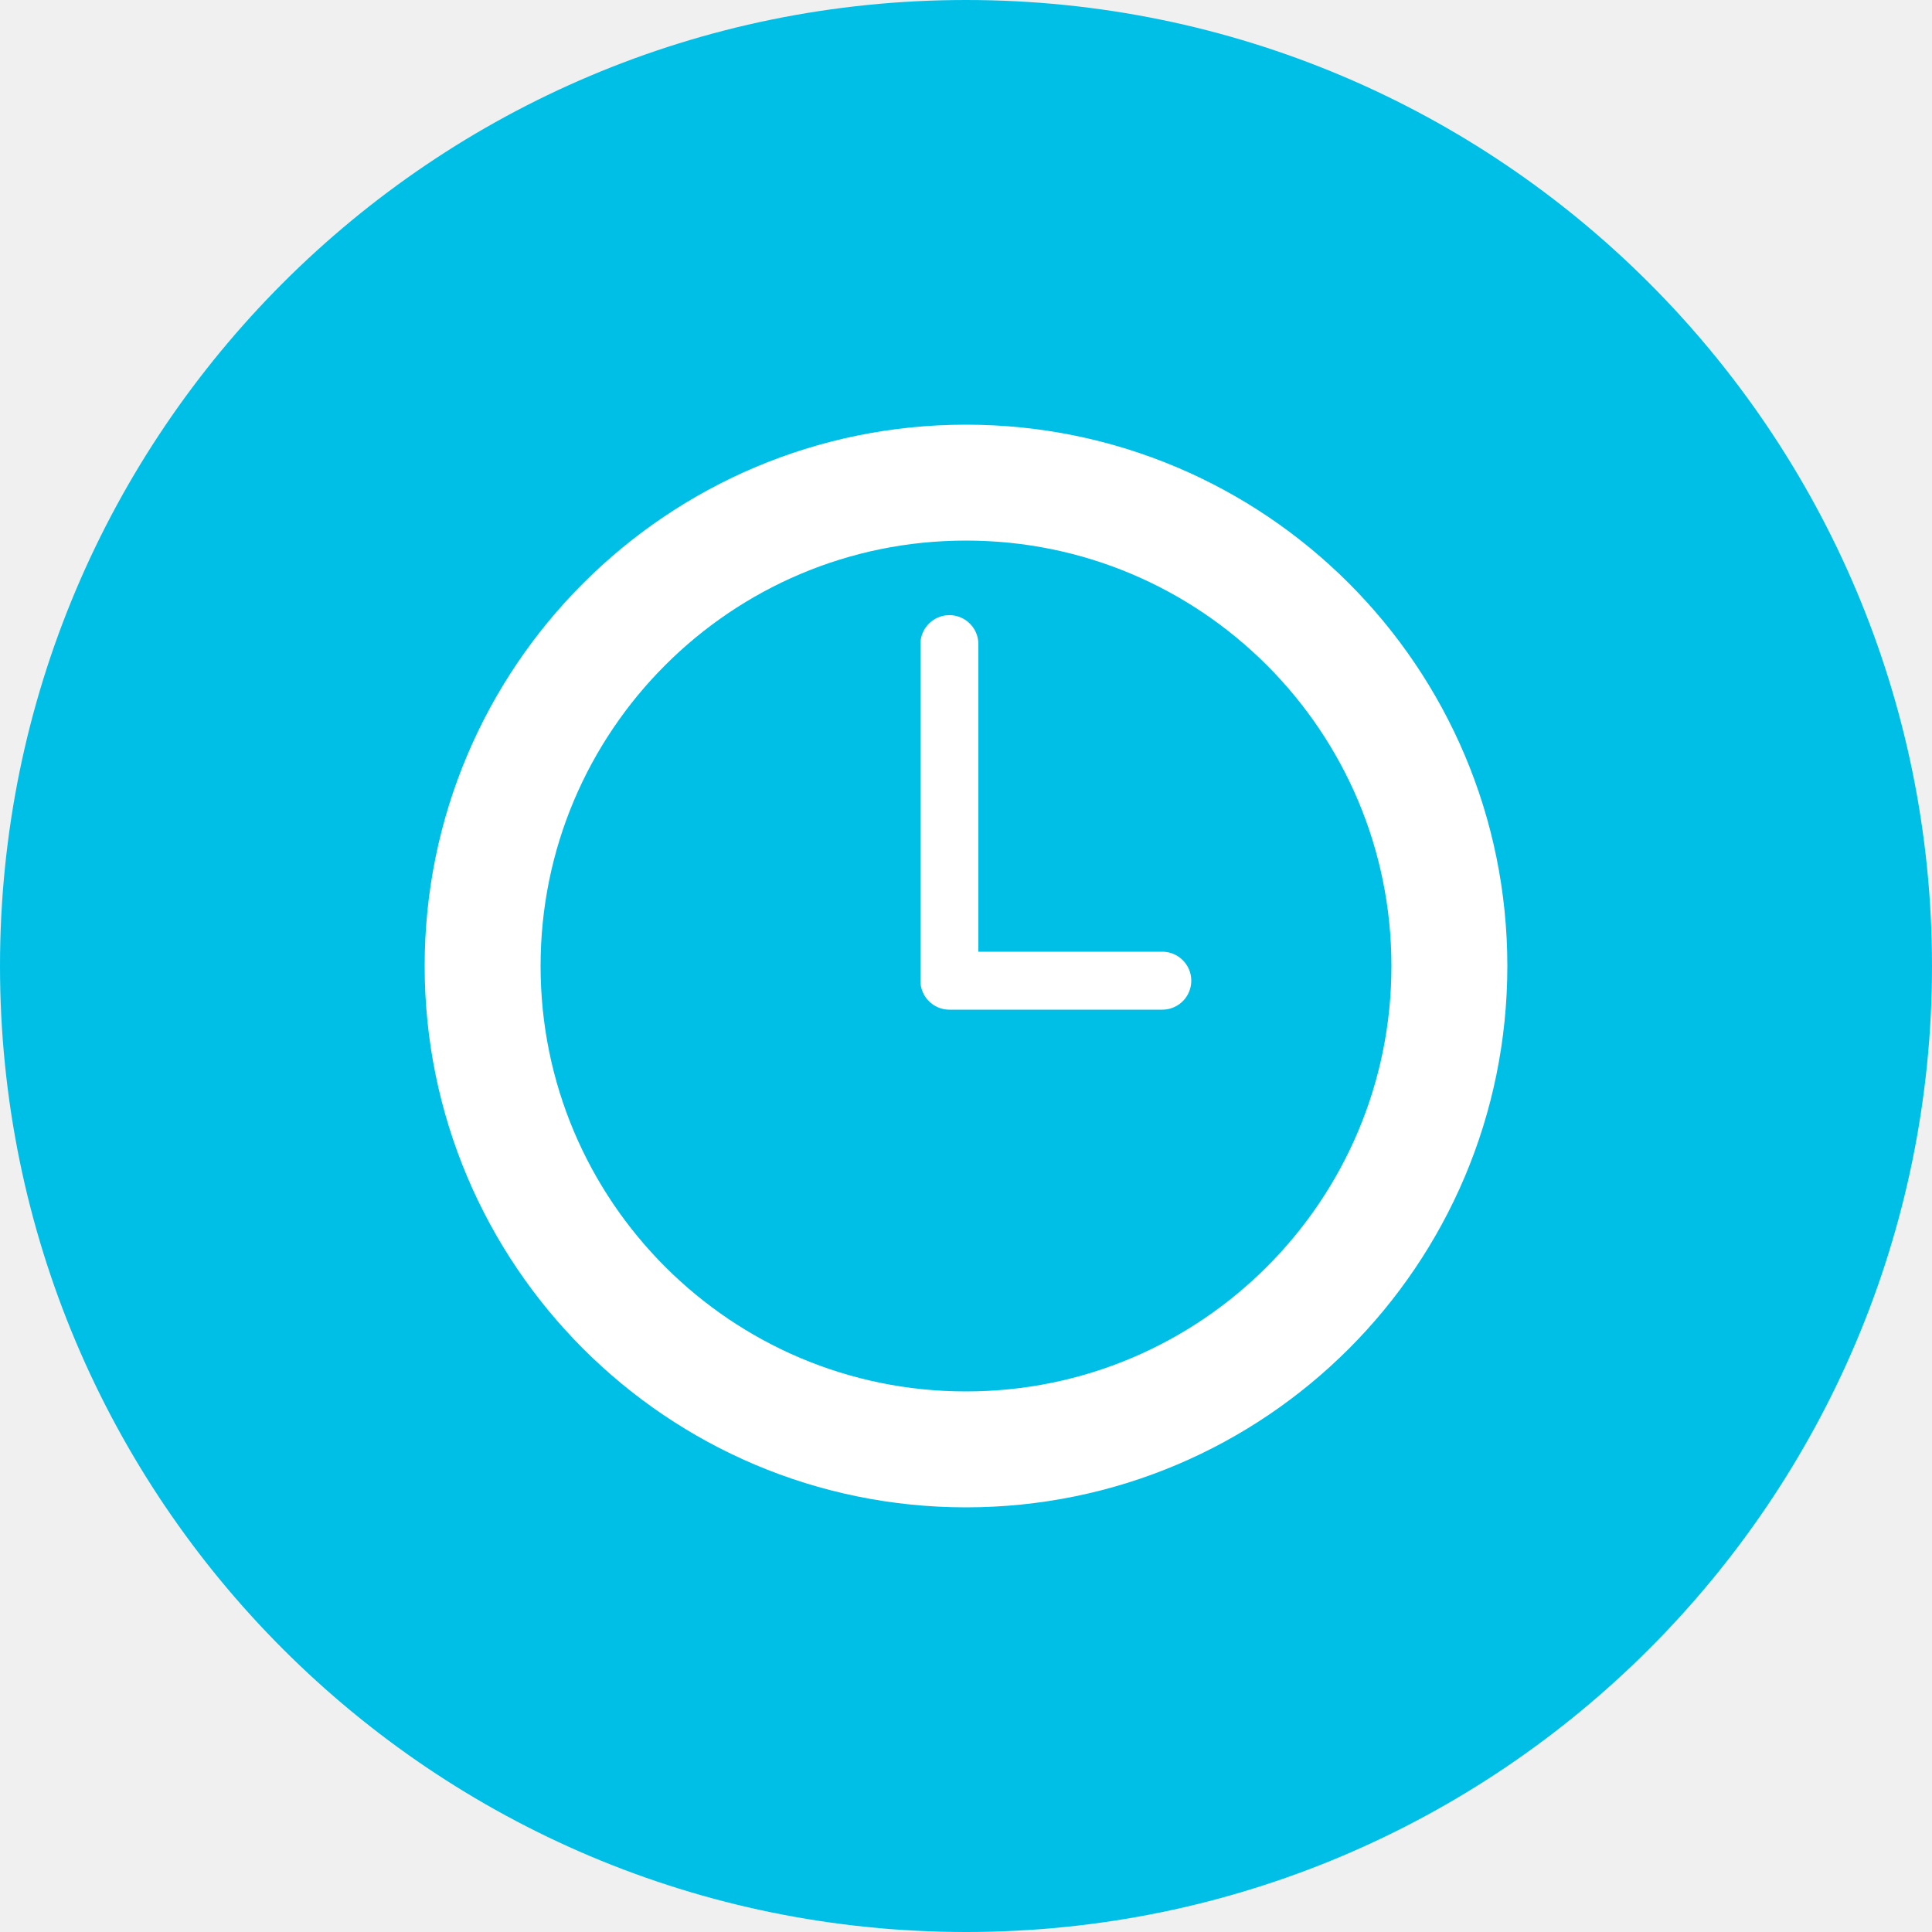
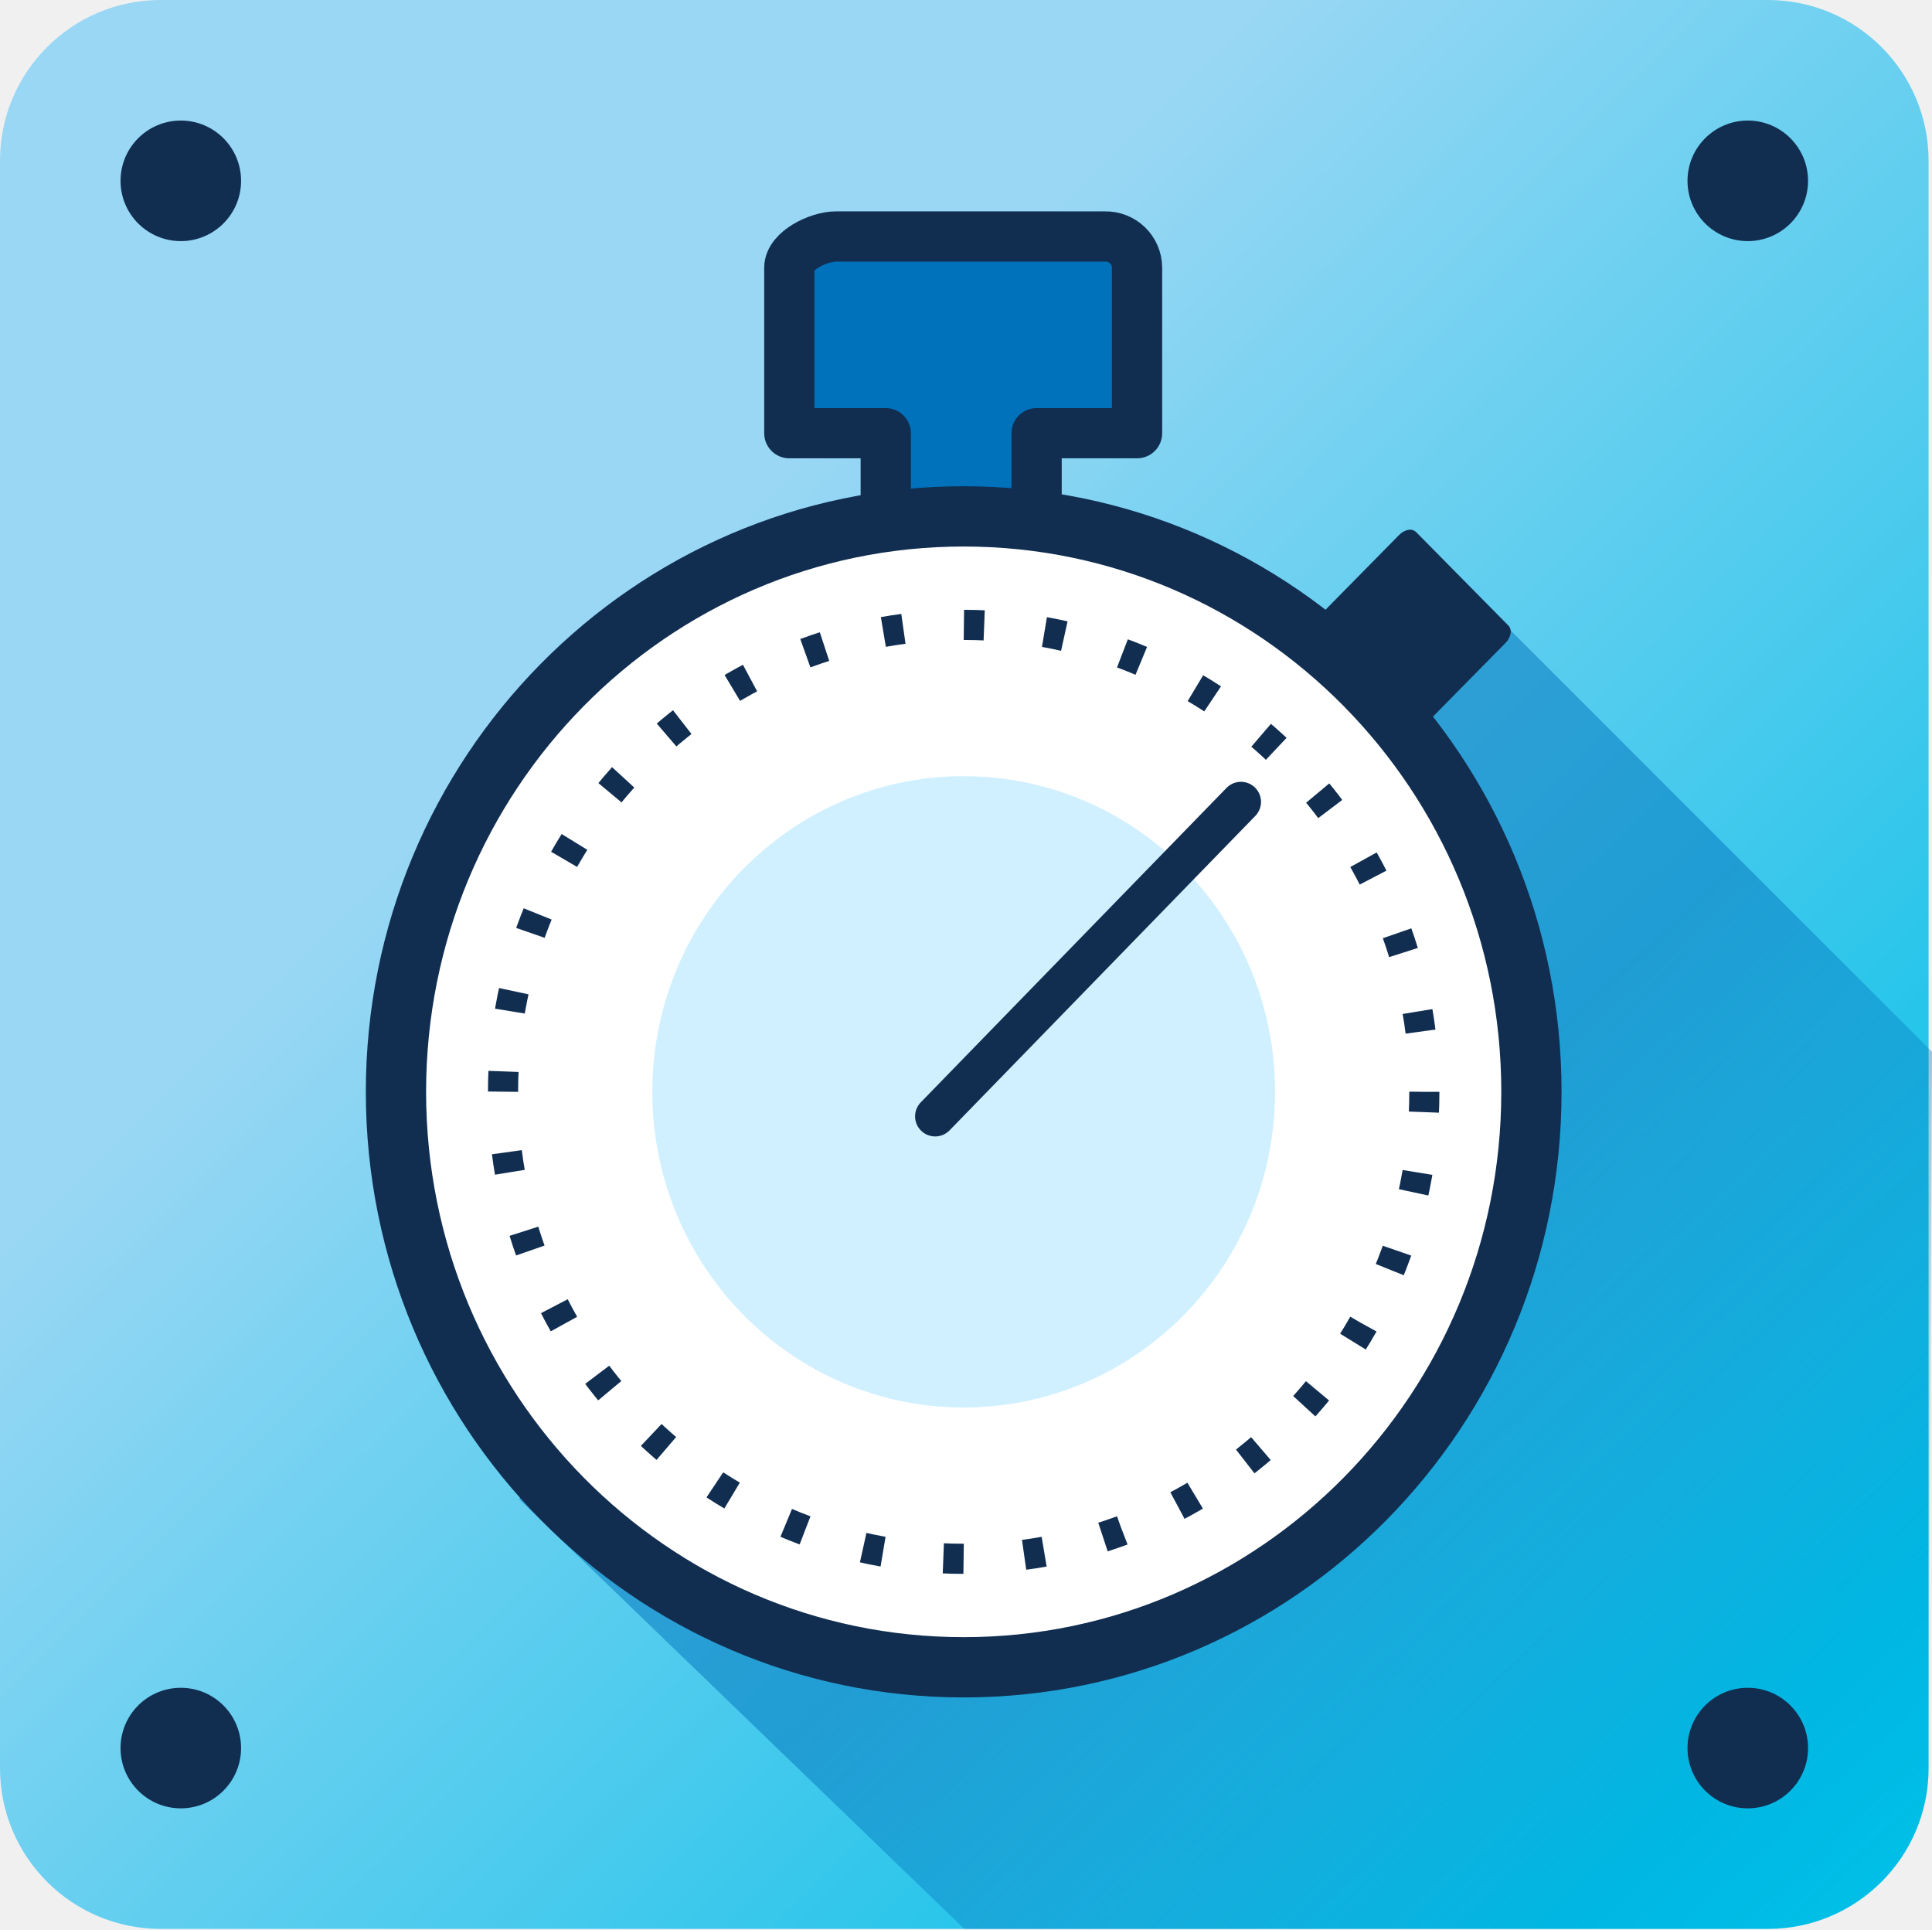
- <svg xmlns="http://www.w3.org/2000/svg" viewBox="0 0 50 50">
+ <svg xmlns="http://www.w3.org/2000/svg" viewBox="0 0 96.17 96.02">
+   <defs>
+     <style>.cls-1{fill:url(#linear-gradient);}.cls-2{fill:url(#New_Gradient_Swatch_2);}.cls-3{fill:#112e51;}.cls-4{fill:#0071bb;stroke-width:2.5px;}.cls-4,.cls-5,.cls-7,.cls-9{stroke:#112e51;}.cls-4,.cls-5,.cls-9{stroke-linejoin:round;}.cls-5,.cls-6{fill:#fff;}.cls-5,.cls-9{stroke-linecap:round;}.cls-5{stroke-width:3px;}.cls-7,.cls-9{fill:none;}.cls-7{stroke-miterlimit:10;stroke-width:1.5px;stroke-dasharray:1.01 3.02;}.cls-8{fill:#d1f0ff;}.cls-9{stroke-width:2px;}</style>
+     <linearGradient id="linear-gradient" x1="86.97" y1="87.36" x2="8.67" y2="8.28" gradientUnits="userSpaceOnUse">
+       <stop offset="0" stop-color="#00bfe7" />
+       <stop offset="0.71" stop-color="#99d7f4" />
+     </linearGradient>
+     <linearGradient id="New_Gradient_Swatch_2" x1="91.16" y1="95.99" x2="62.51" y2="65.11" gradientUnits="userSpaceOnUse">
+       <stop offset="0" stop-color="#0071bb" stop-opacity="0" />
+       <stop offset="1" stop-color="#0071bb" stop-opacity="0.5" />
+     </linearGradient>
+   </defs>
  <g id="Layer_2" data-name="Layer 2">
    <g id="Layer_1-2" data-name="Layer 1">
-       <g id="Page-2">
-         <g id="clock">
-           <path id="Fill-1" d="M50,25A25,25,0,1,0,25,50,25,25,0,0,0,50,25" fill="#00bfe7" />
-           <polyline id="Stroke-3" points="30.08 25.38 24.57 25.38 24.57 16.67" fill="none" stroke="#fff" stroke-linecap="round" stroke-linejoin="round" stroke-width="1.5" />
-           <path id="Stroke-5" d="M37.51,25A12.51,12.51,0,1,1,25,12.49,12.51,12.51,0,0,1,37.51,25Z" fill="none" stroke="#fff" stroke-linecap="round" stroke-linejoin="round" stroke-width="3" />
-         </g>
-       </g>
+       <rect class="cls-1" width="96" height="96" rx="8" ry="8" />
+       <path class="cls-2" d="M25.83,74.6,48,96H88a8,8,0,0,0,8-8l.17-35.65L74.59,30.77Z" />
+       <circle class="cls-3" cx="87" cy="87" r="3" />
+       <circle class="cls-3" cx="9" cy="87" r="3" />
+       <circle class="cls-3" cx="87" cy="9" r="3" />
+       <circle class="cls-3" cx="9" cy="9" r="3" />
+       <path class="cls-4" d="M51.6,26.08V21.56h5V13.32A1.56,1.56,0,0,0,55,11.77H41.61c-.86,0-2.32.7-2.32,1.56v8.23h4.8v4.52" />
+       <path class="cls-3" d="M71,36l3.94-4a.87.87,0,0,0,.25-.46.45.45,0,0,0-.1-.4l-4.6-4.66a.44.44,0,0,0-.39-.11.85.85,0,0,0-.45.25l-3.94,4A50.8,50.8,0,0,0,71,36Z" />
+       <ellipse class="cls-5" cx="47.97" cy="54.34" rx="28.26" ry="28.64" />
+       <ellipse class="cls-6" cx="47.97" cy="54.34" rx="22.93" ry="23.24" />
+       <ellipse class="cls-7" cx="47.97" cy="54.34" rx="22.93" ry="23.24" />
+       <ellipse class="cls-8" cx="47.97" cy="54.34" rx="15.5" ry="15.71" />
+       <line class="cls-9" x1="61.77" y1="39.91" x2="46.55" y2="55.56" />
    </g>
  </g>
</svg>
